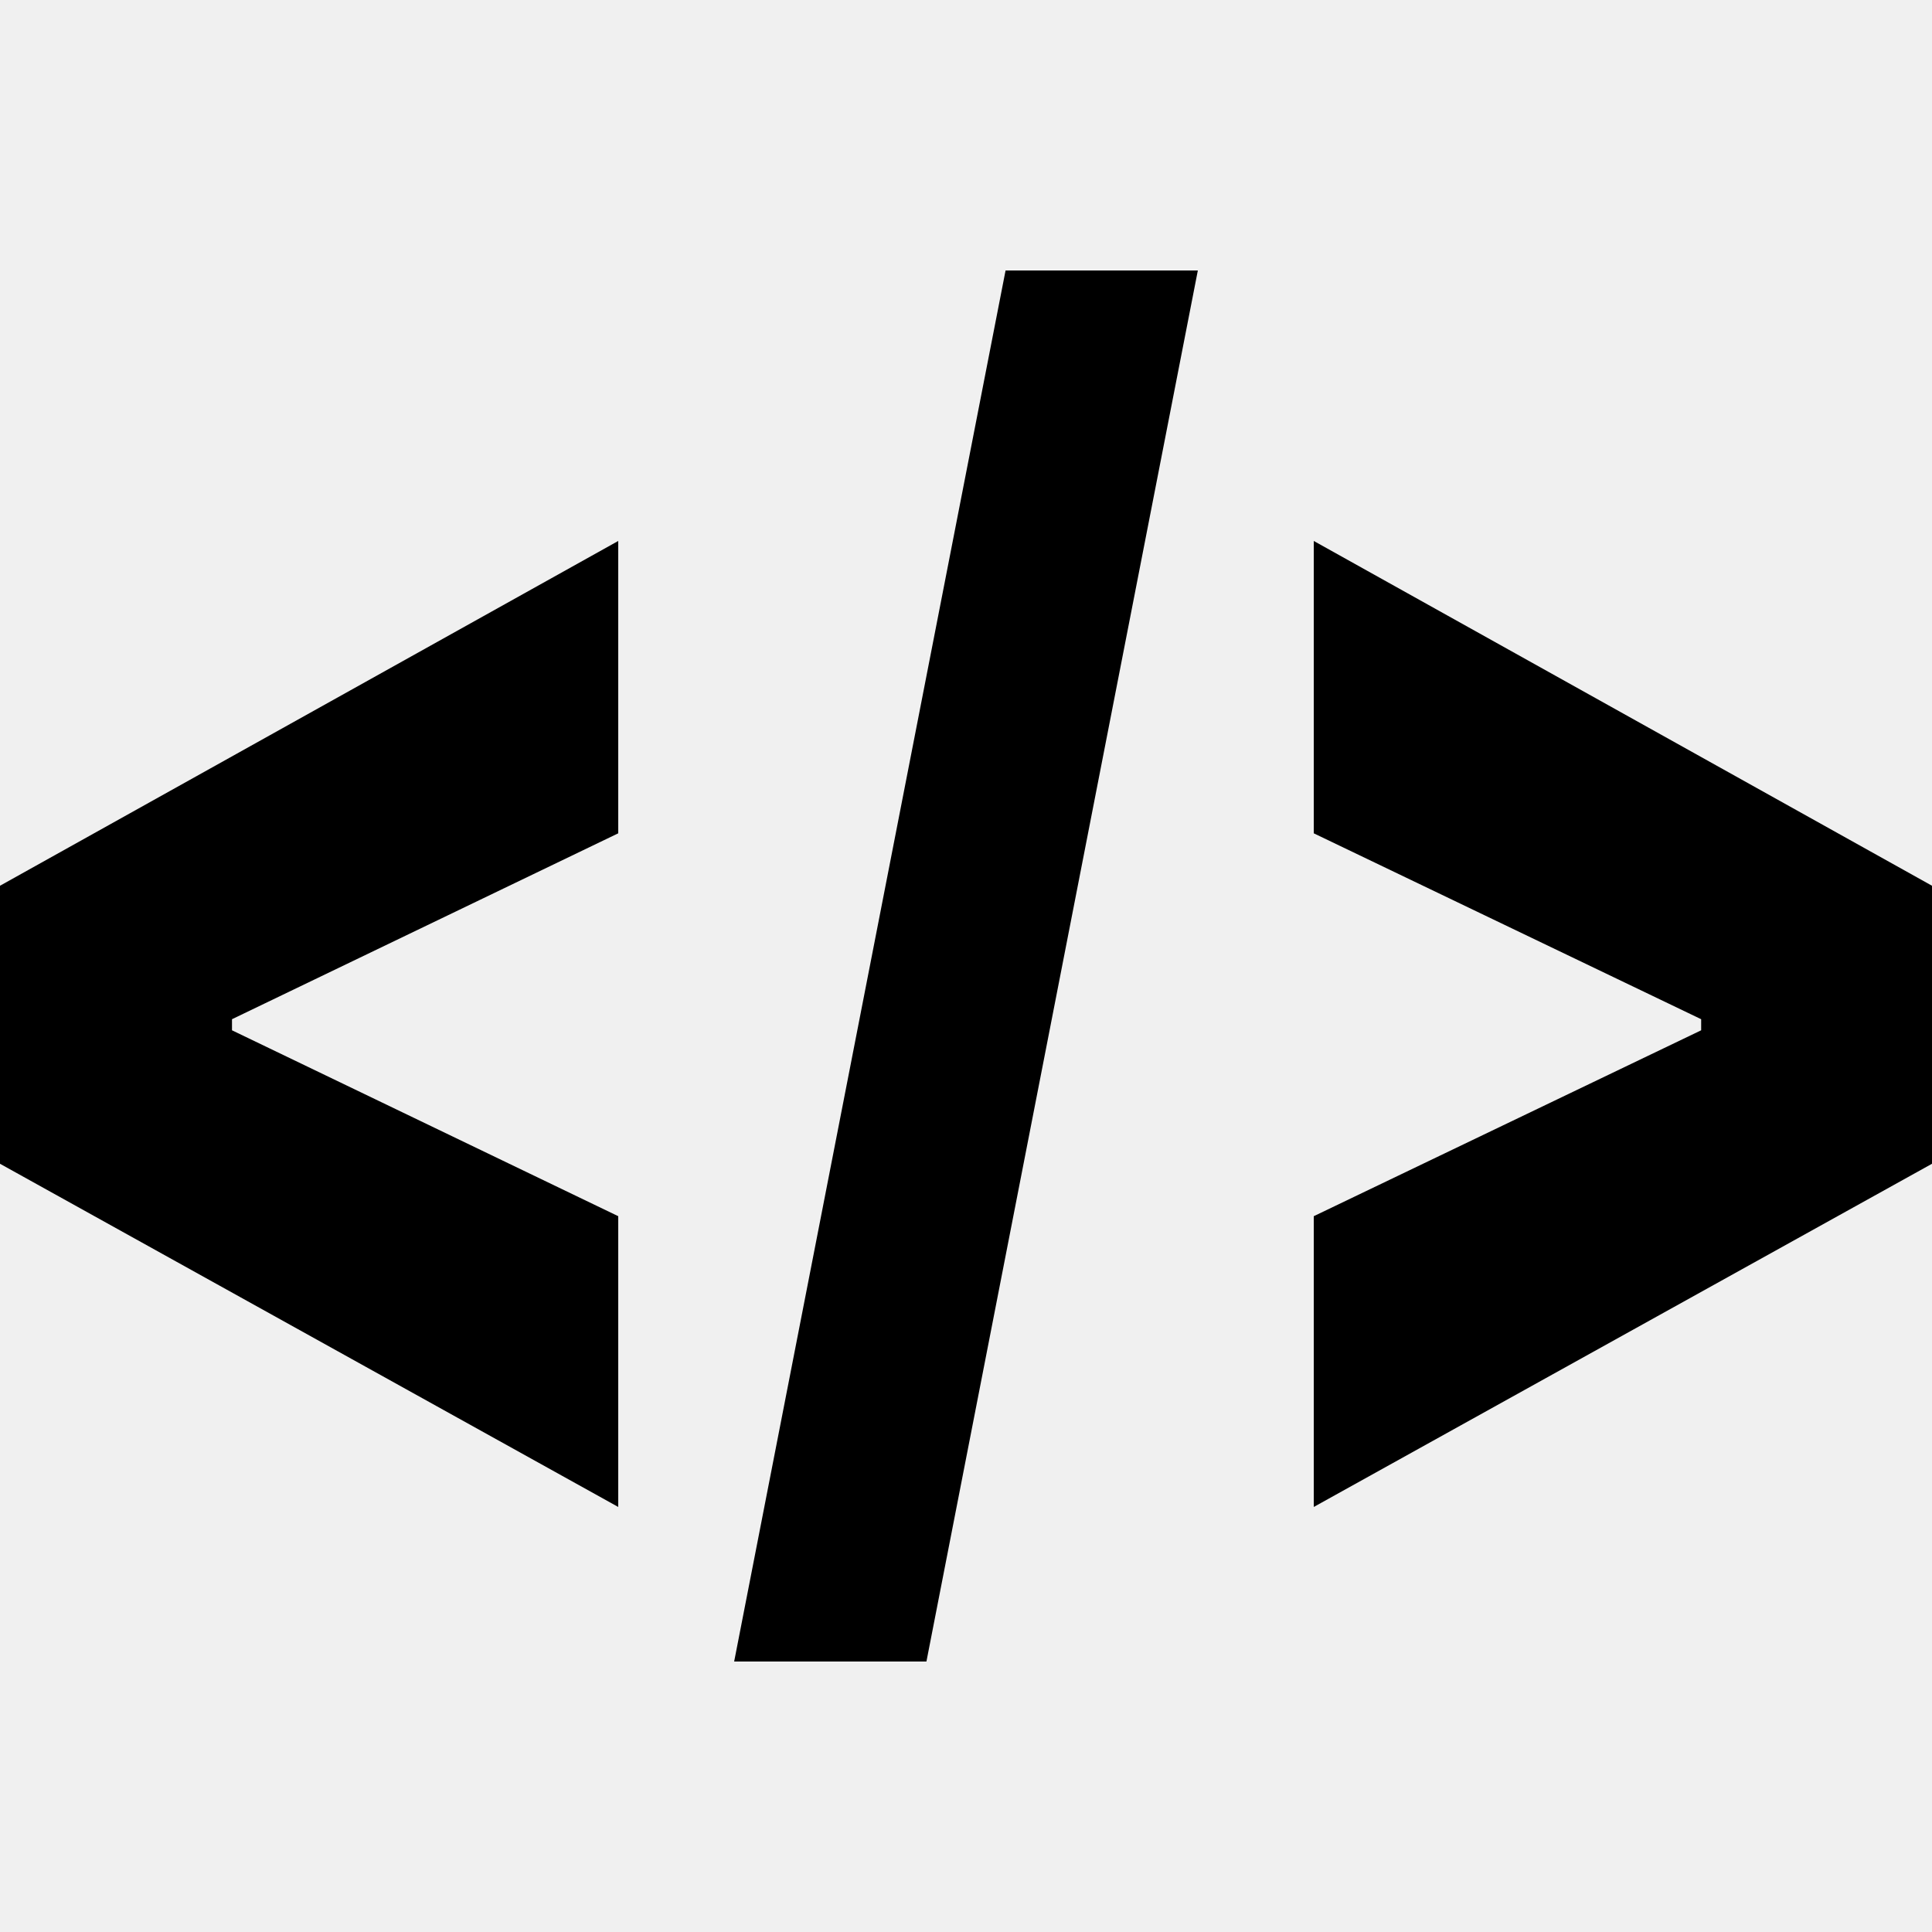
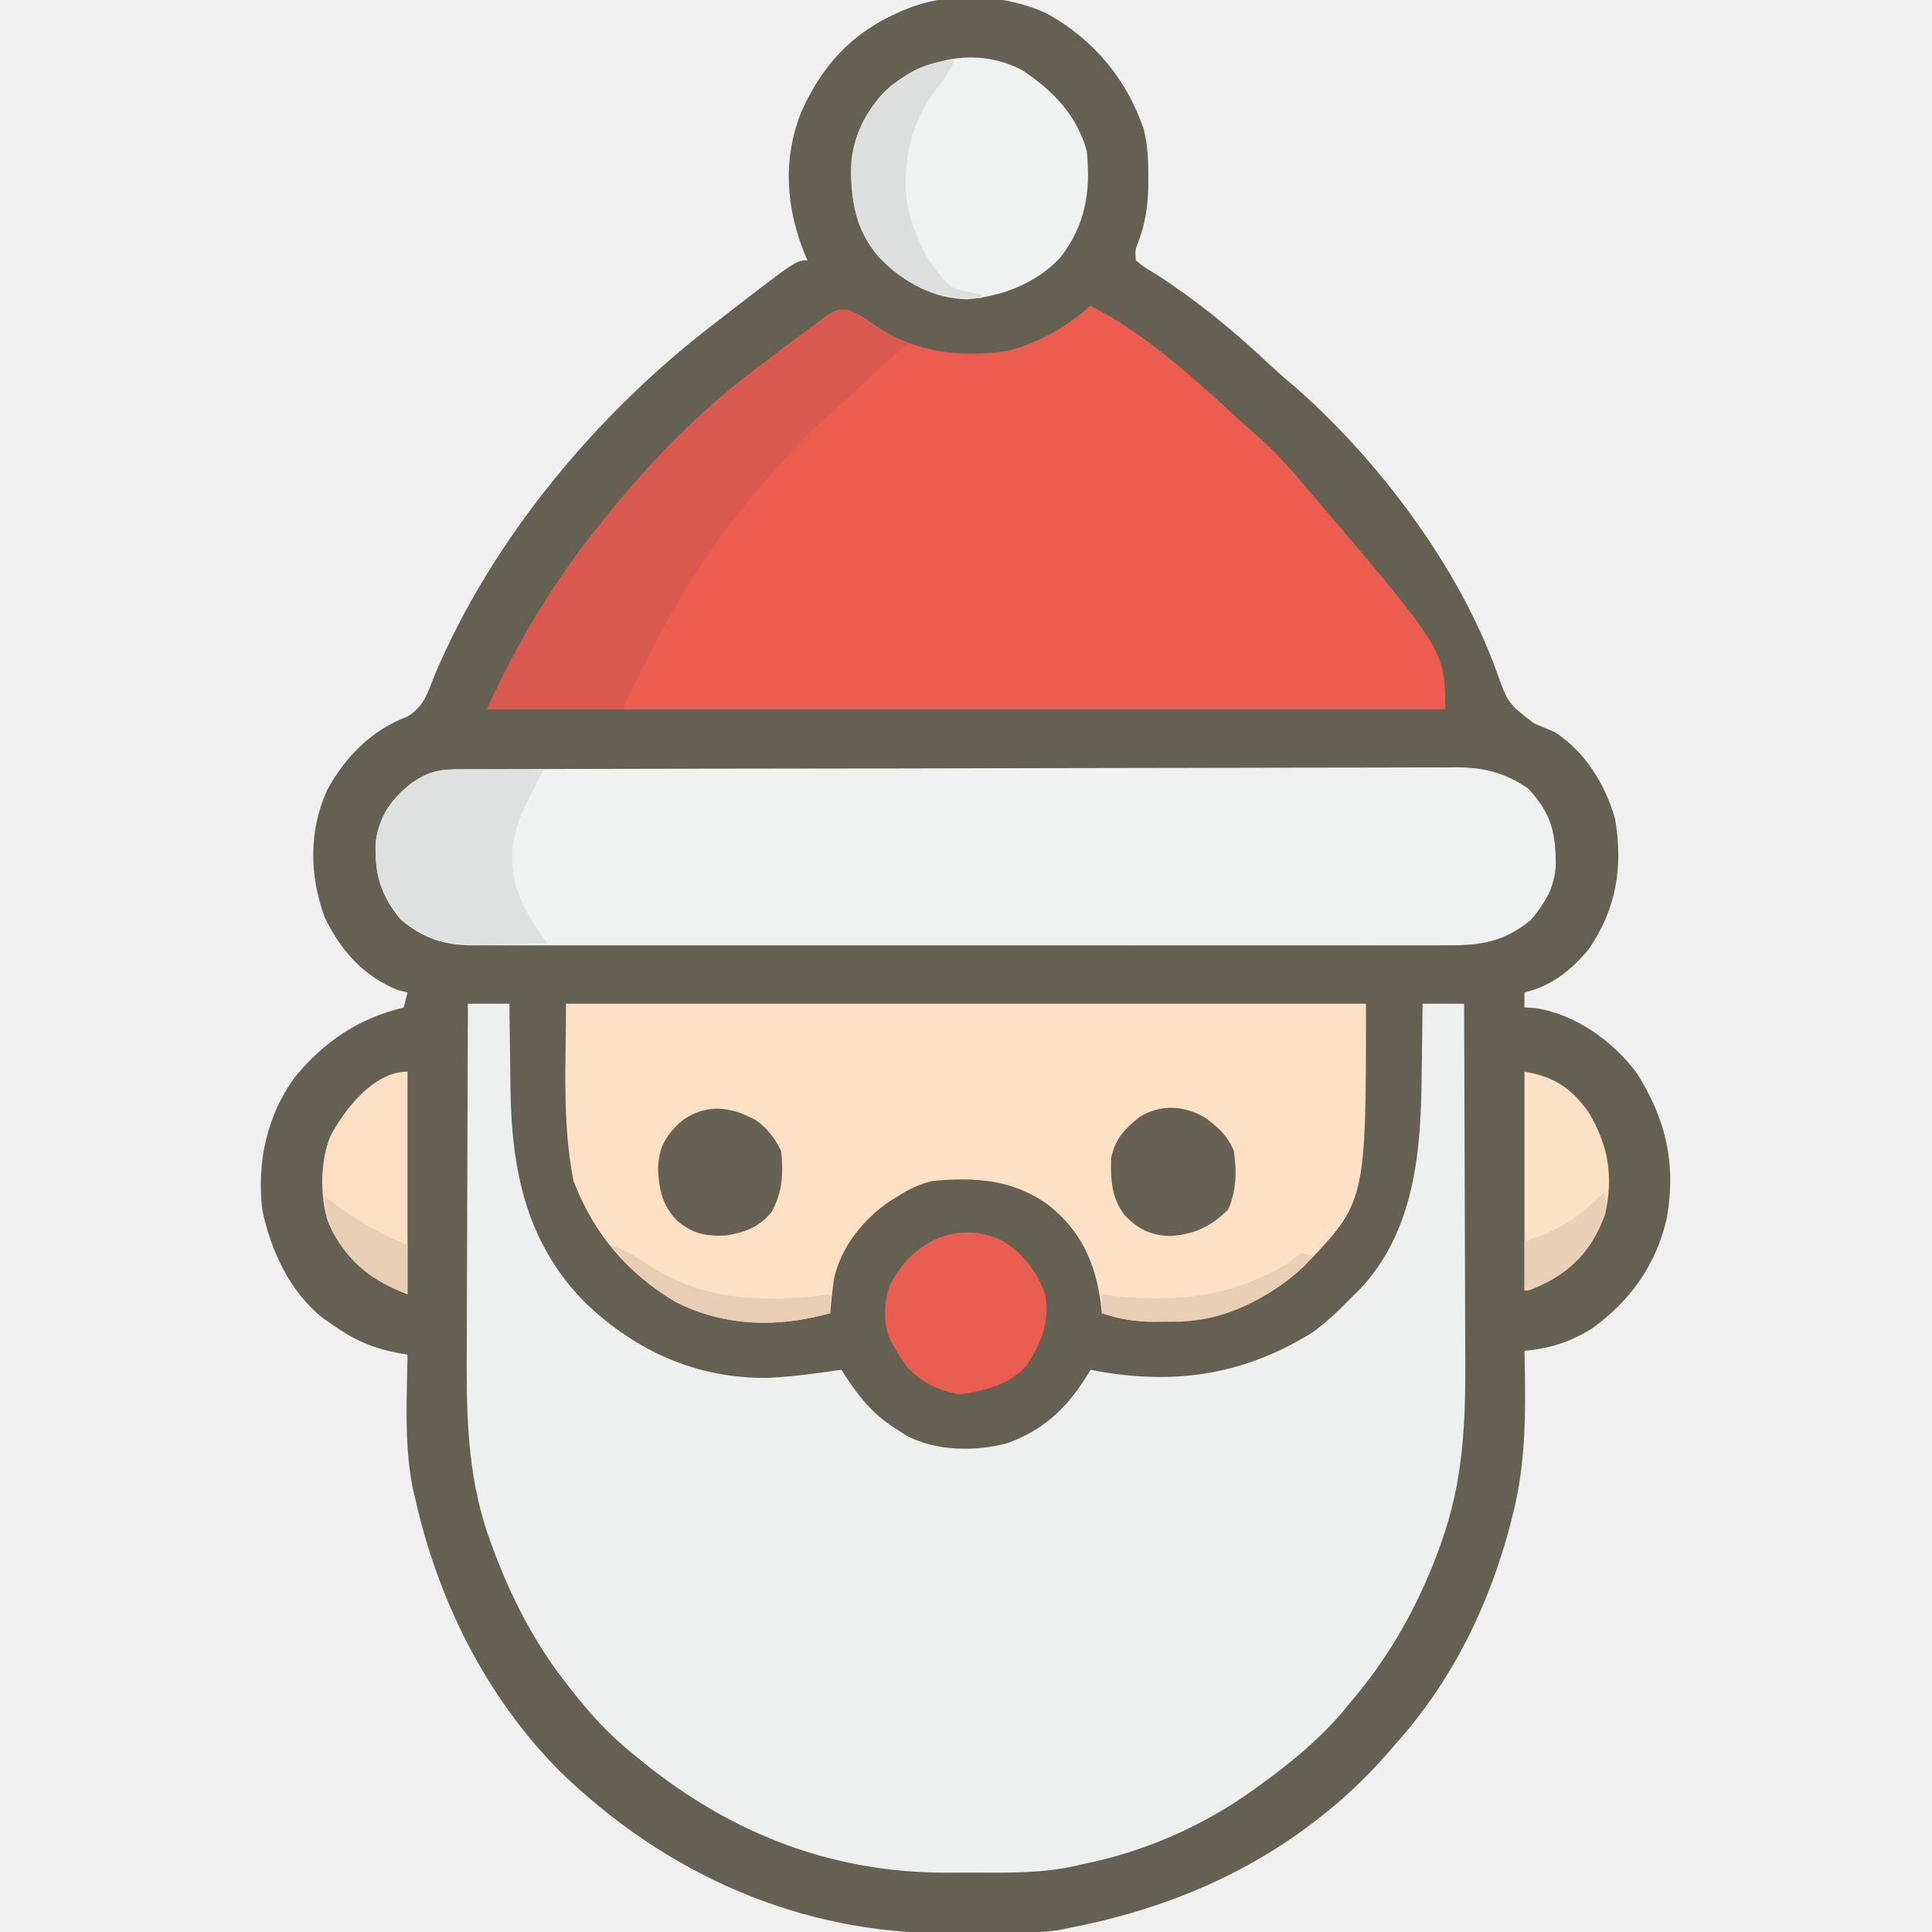
- <svg xmlns="http://www.w3.org/2000/svg" width="50px" height="50px" viewBox="0 0 50 50" version="1.1">
-   <g stroke="none" stroke-width="1" fill="none" fill-rule="evenodd">
-     <polygon fill="#000000" fill-rule="nonzero" points="0 30.118 0 22.923 16 14 16 21.566 6.004 26.377 6.004 26.664 16 31.475 16 39" />
-     <polygon fill="#000000" fill-rule="nonzero" points="31 7 23.976 43 19 43 26.024 7" />
-     <polygon fill="#000000" fill-rule="nonzero" points="50 30.118 34 39 34 31.475 44.026 26.664 44.026 26.377 34 21.566 34 14 50 22.923" />
-   </g>
-   <style>
-         polygon { fill: #000; }
-         @media (prefers-color-scheme: dark) {
-             polygon { fill: #FFF; }
-         }
-     </style>
+ <svg xmlns="http://www.w3.org/2000/svg" version="1.1" width="512" height="512">
+   <path d="M0 0 C12.502 6.902 21.177 17.28 25.832 30.762 C26.83 35.037 27.045 38.933 27.016 43.305 C27.014 44.49 27.014 44.49 27.012 45.699 C26.925 51.004 26.262 55.65 24.359 60.645 C23.536 62.637 23.536 62.637 23.703 65.492 C25.948 67.306 25.948 67.306 28.891 69.055 C39.734 76.042 49.421 83.92 58.789 92.766 C61.027 94.86 63.284 96.85 65.641 98.805 C87.866 118.182 109.272 146.612 119.329 174.503 C122.302 182.844 122.302 182.844 129.203 188.18 C131.033 188.959 132.866 189.731 134.703 190.492 C142.737 195.599 148.167 204.454 150.703 213.492 C152.909 226.114 151.058 237.431 143.73 248.043 C139.15 253.576 133.808 257.853 126.703 259.492 C126.703 260.812 126.703 262.132 126.703 263.492 C127.611 263.533 128.518 263.575 129.453 263.617 C140.095 265.19 150.135 272.351 156.449 280.84 C164.227 293.079 166.964 305.072 164.422 319.32 C161.651 331.55 154.856 341.138 144.703 348.492 C138.672 352.205 133.701 353.795 126.703 354.492 C126.719 355.191 126.735 355.889 126.751 356.609 C127.022 370.542 127.125 383.926 123.703 397.492 C123.532 398.186 123.36 398.879 123.183 399.594 C117.665 421.29 107.688 441.756 92.703 458.492 C91.838 459.489 90.973 460.485 90.082 461.512 C84.164 468.241 77.877 474.081 70.703 479.492 C69.904 480.095 69.105 480.699 68.281 481.32 C49.418 495.006 28.528 503.106 5.703 507.492 C4.404 507.752 4.404 507.752 3.079 508.018 C-1.135 508.61 -5.257 508.674 -9.508 508.695 C-10.394 508.701 -11.279 508.707 -12.192 508.713 C-14.066 508.722 -15.941 508.729 -17.815 508.732 C-20.628 508.742 -23.441 508.773 -26.254 508.805 C-65.281 509.033 -100.98 493.067 -128.837 465.995 C-148.513 446.209 -161.238 420.561 -167.297 393.492 C-167.522 392.522 -167.748 391.551 -167.98 390.551 C-170.202 379.045 -169.474 367.153 -169.297 355.492 C-169.959 355.379 -170.622 355.266 -171.304 355.149 C-178.438 353.844 -183.366 351.677 -189.297 347.492 C-189.998 347.011 -190.699 346.531 -191.422 346.035 C-200.333 339.161 -205.61 327.899 -207.781 317.078 C-209.284 304.574 -206.573 291.972 -199.047 281.805 C-191.242 272.409 -182.239 266.348 -170.297 263.492 C-169.967 262.172 -169.637 260.852 -169.297 259.492 C-170.101 259.307 -170.906 259.121 -171.734 258.93 C-181.008 255.188 -187.02 248.416 -191.297 239.492 C-195.302 228.389 -195.501 216.68 -190.578 205.832 C-185.761 197.035 -178.787 189.91 -169.246 186.355 C-164.942 183.636 -163.98 180.181 -162.172 175.555 C-147.058 139.617 -119.17 106.11 -88.297 82.492 C-86.883 81.396 -85.469 80.3 -84.055 79.203 C-66.296 65.492 -66.296 65.492 -63.297 65.492 C-63.574 64.849 -63.851 64.206 -64.137 63.543 C-69.091 51.184 -69.894 38.382 -64.848 25.91 C-58.5 12.056 -49.76 3.633 -35.461 -1.746 C-24.286 -5.679 -10.751 -4.879 0 0 Z " fill="#646153" transform="translate(277.2969,3.507812)" />
+   <path d="M0 0 C3.63 0 7.26 0 11 0 C11.014 1.692 11.014 1.692 11.028 3.418 C11.069 7.683 11.135 11.947 11.208 16.211 C11.235 18.042 11.257 19.872 11.271 21.703 C11.451 43.561 15.252 63.331 31.246 79.379 C44.72 92.203 60.612 99.276 79.254 99.168 C85.886 98.871 92.433 97.944 99 97 C99.412 97.652 99.825 98.305 100.25 98.977 C104.177 104.92 107.895 109.3 114 113 C114.619 113.412 115.237 113.825 115.875 114.25 C123.627 118.61 134.614 118.772 143.074 116.424 C153.346 112.66 159.583 106.236 165 97 C165.753 97.144 166.506 97.289 167.281 97.438 C188.003 101.059 206.009 98.19 224 87 C227.656 84.262 230.848 81.298 234 78 C234.632 77.388 235.263 76.775 235.914 76.145 C250.896 60.667 252.592 39.313 252.75 19 C252.778 17.146 252.808 15.292 252.84 13.438 C252.913 8.958 252.963 4.48 253 0 C256.63 0 260.26 0 264 0 C264.07 14.979 264.123 29.957 264.155 44.936 C264.171 51.892 264.192 58.849 264.226 65.805 C264.26 72.529 264.277 79.253 264.285 85.977 C264.29 88.531 264.301 91.086 264.317 93.64 C264.422 110.759 263.83 126.553 257.938 142.812 C257.641 143.64 257.344 144.468 257.038 145.321 C251.585 159.962 244.131 173.117 234 185 C233.221 185.941 232.443 186.882 231.641 187.852 C225.208 195.314 217.95 201.255 210 207 C209.454 207.4 208.908 207.799 208.345 208.211 C194.988 217.84 179.148 224.823 163 228 C162.264 228.176 161.528 228.351 160.77 228.532 C152.144 230.427 143.524 230.303 134.74 230.261 C132.072 230.25 129.404 230.261 126.736 230.273 C95.286 230.302 68.017 219.172 44 199 C43.239 198.375 42.479 197.75 41.695 197.105 C35.68 191.996 30.79 186.257 26 180 C25.107 178.848 25.107 178.848 24.195 177.672 C16.39 167.097 10.541 155.284 6.125 142.938 C5.851 142.184 5.577 141.431 5.295 140.655 C-0.418 123.854 -0.405 107.396 -0.293 89.844 C-0.287 87.243 -0.283 84.643 -0.28 82.043 C-0.27 75.941 -0.246 69.84 -0.216 63.738 C-0.182 56.78 -0.166 49.822 -0.151 42.864 C-0.12 28.576 -0.067 14.288 0 0 Z " fill="#EEEFEF" transform="translate(124,266)" />
+   <path d="M0 0 C14.299 7.447 26.214 18.122 38 29 C39.008 29.906 40.017 30.811 41.027 31.715 C42.081 32.664 43.134 33.613 44.188 34.562 C45.13 35.409 46.072 36.256 47.043 37.129 C50.637 40.509 53.806 44.246 57 48 C57.563 48.657 58.126 49.314 58.706 49.991 C94 91.42 94 91.42 94 107 C10.18 107 -73.64 107 -160 107 C-151.464 88.979 -142.369 73.292 -130 58 C-129.207 57.002 -128.414 56.005 -127.598 54.977 C-116.319 41.047 -103.345 27.769 -89 17 C-87.664 15.982 -86.328 14.964 -84.992 13.945 C-78.137 8.747 -78.137 8.747 -74.798 6.314 C-73.126 5.092 -71.478 3.838 -69.832 2.582 C-67 1 -67 1 -64.383 1.074 C-61.868 2.051 -60.03 3.194 -57.875 4.812 C-46.877 12.258 -35.061 13.941 -22 12 C-13.584 9.786 -6.489 5.745 0 0 Z " fill="#EC5D50" transform="translate(289,81)" />
+   <path d="M0 0 C69.96 0 139.92 0 212 0 C212 52.504 212 52.504 195.578 69.59 C185.075 79.409 172.251 84.396 157.938 84.25 C157.174 84.258 156.41 84.265 155.623 84.273 C150.715 84.257 146.656 83.558 142 82 C141.888 80.892 141.888 80.892 141.773 79.762 C140.356 68.826 136.632 60.313 127.875 53.363 C118.473 46.527 108.262 45.87 97 47 C93.572 47.835 90.941 49.075 88 51 C87.318 51.413 86.636 51.825 85.934 52.25 C78.838 56.989 72.798 64.551 71 73 C70.584 75.995 70.254 78.987 70 82 C56.206 85.912 41.903 85.588 29 79 C16.246 71.481 7.274 60.792 2 47 C-1.075 31.624 0 15.681 0 0 Z " fill="#FEE1C4" transform="translate(150,266)" />
+   <path d="M0 0 C1.458 -0.008 1.458 -0.008 2.944 -0.015 C4.549 -0.016 4.549 -0.016 6.187 -0.017 C7.889 -0.023 7.889 -0.023 9.626 -0.03 C13.449 -0.044 17.272 -0.05 21.095 -0.056 C23.828 -0.063 26.561 -0.072 29.294 -0.081 C37.51 -0.105 45.727 -0.12 53.944 -0.133 C56.266 -0.136 58.587 -0.14 60.908 -0.144 C75.326 -0.17 89.743 -0.192 104.161 -0.204 C107.501 -0.207 110.84 -0.21 114.18 -0.213 C115.425 -0.214 115.425 -0.214 116.696 -0.215 C130.136 -0.228 143.576 -0.261 157.016 -0.303 C170.818 -0.345 184.62 -0.369 198.422 -0.374 C206.17 -0.378 213.918 -0.389 221.666 -0.422 C228.266 -0.45 234.866 -0.461 241.466 -0.45 C244.832 -0.445 248.197 -0.45 251.562 -0.472 C255.218 -0.495 258.872 -0.487 262.527 -0.471 C264.109 -0.492 264.109 -0.492 265.722 -0.513 C272.833 -0.437 278.407 1.038 284.302 5.137 C290.435 11.679 291.662 16.947 291.583 25.836 C291.077 31.769 288.747 35.37 285.052 39.887 C277.957 45.691 271.882 46.722 262.839 46.645 C261.703 46.651 260.567 46.657 259.396 46.664 C255.597 46.68 251.799 46.667 248.001 46.655 C245.274 46.658 242.547 46.667 239.82 46.676 C233.187 46.694 226.555 46.69 219.922 46.678 C214.531 46.669 209.139 46.668 203.747 46.672 C202.979 46.673 202.211 46.674 201.42 46.674 C199.859 46.675 198.298 46.677 196.738 46.678 C182.113 46.689 167.488 46.676 152.864 46.655 C140.322 46.637 127.781 46.64 115.24 46.658 C100.667 46.68 86.093 46.688 71.52 46.676 C69.965 46.675 68.41 46.674 66.856 46.672 C66.091 46.672 65.326 46.671 64.538 46.67 C59.154 46.667 53.771 46.673 48.387 46.682 C41.824 46.693 35.261 46.69 28.698 46.669 C25.351 46.659 22.005 46.657 18.658 46.668 C15.026 46.679 11.395 46.665 7.764 46.645 C6.184 46.658 6.184 46.658 4.573 46.672 C-3.235 46.589 -8.408 44.829 -14.448 39.887 C-19.831 33.309 -21.448 27.92 -21.14 19.325 C-20.177 12.373 -17.039 7.902 -11.573 3.637 C-7.73 0.945 -4.68 0.013 0 0 Z " fill="#F0F1F1" transform="translate(120.6985,203.863)" />
+   <path d="M0 0 C2.613 1.014 4.633 2.234 6.906 3.871 C9.981 6.075 12.846 7.636 16.406 8.934 C15.722 9.463 15.037 9.993 14.332 10.539 C10.949 13.308 7.777 16.252 4.594 19.246 C0.82 22.782 -2.951 26.288 -6.906 29.621 C-11.572 33.664 -15.557 38.274 -19.594 42.934 C-20.45 43.902 -21.306 44.87 -22.188 45.867 C-38.103 64.062 -49.564 84.05 -59.594 105.934 C-71.474 105.934 -83.354 105.934 -95.594 105.934 C-87.497 88.014 -77.951 72.211 -65.594 56.934 C-64.801 55.936 -64.008 54.938 -63.191 53.91 C-51.913 39.98 -38.939 26.702 -24.594 15.934 C-23.258 14.916 -21.922 13.897 -20.586 12.879 C-13.731 7.681 -13.731 7.681 -10.392 5.248 C-8.72 4.026 -7.072 2.772 -5.426 1.516 C-2.594 -0.066 -2.594 -0.066 0 0 Z " fill="#DB5A50" transform="translate(224.5938,82.06641)" />
+   <path d="M0 0 C8.109 5.416 14.343 11.802 16.988 21.328 C18.09 32.142 16.68 40.907 9.988 49.578 C3.525 56.475 -5.394 59.844 -14.637 60.641 C-24.072 60.428 -31.259 56.115 -37.91 49.707 C-44.485 42.264 -45.655 33.944 -45.414 24.297 C-44.603 16.297 -41.013 9.828 -35.199 4.328 C-25.121 -3.42 -11.753 -6.286 0 0 Z " fill="#F0F1F1" transform="translate(271.0117,18.67188)" />
+   <path d="M0 0 C1.254 0.003 2.507 0.006 3.799 0.01 C5.764 0.022 5.764 0.022 7.77 0.035 C9.105 0.04 10.44 0.045 11.775 0.049 C15.044 0.061 18.313 0.077 21.582 0.098 C21.088 1.073 20.595 2.049 20.086 3.055 C19.439 4.34 18.792 5.625 18.145 6.91 C17.819 7.553 17.494 8.195 17.158 8.857 C13.405 16.325 12.275 22.783 14.301 31.02 C16.291 36.829 18.937 41.189 22.582 46.098 C18.082 46.215 13.583 46.285 9.082 46.348 C7.179 46.398 7.179 46.398 5.238 46.449 C-3.76 46.543 -9.093 45.636 -16.168 39.848 C-21.55 33.269 -23.168 27.88 -22.859 19.285 C-21.897 12.334 -18.758 7.863 -13.293 3.598 C-8.829 0.471 -5.417 -0.025 0 0 Z " fill="#DFE0E0" transform="translate(122.418,203.9023)" />
+   <path d="M0 0 C5.681 3.253 9.407 8.253 11.688 14.375 C12.965 21.66 10.646 27.3 6.688 33.375 C2.093 38.352 -4.279 39.942 -10.812 40.875 C-16.369 40.081 -21.087 37.789 -24.926 33.625 C-26.176 31.914 -27.282 30.225 -28.312 28.375 C-28.676 27.741 -29.04 27.107 -29.414 26.453 C-31.419 21.815 -31.096 16.653 -29.473 11.934 C-23.851 0.747 -12.023 -5.509 0 0 Z " fill="#EA5D51" transform="translate(265.3125,328.625)" />
+   <path d="M0 0 C0 19.47 0 38.94 0 59 C-10.448 54.522 -15.902 50.249 -21 40 C-23.268 33.197 -23.175 23.742 -20.438 17.062 C-16.592 9.922 -8.993 0 0 0 Z " fill="#FDE0C3" transform="translate(108,284)" />
+   <path d="M0 0 C7.691 1.282 12.271 4.242 16.875 10.582 C22.202 19.328 23.658 27.68 21.352 37.863 C18.34 46.14 13.478 51.995 5.625 56 C1.27 58 1.27 58 0 58 C0 38.86 0 19.72 0 0 Z " fill="#FDE1C4" transform="translate(404,284)" />
+   <path d="M0 0 C3.606 2.563 5.945 4.738 7.75 8.875 C8.484 14.436 8.474 19.185 6.25 24.375 C1.675 28.95 -2.816 31.072 -9.312 31.438 C-14.467 31.208 -17.697 29.576 -21.25 25.875 C-24.705 21.306 -24.933 16.434 -24.801 10.859 C-23.877 5.854 -21.135 2.992 -17.25 -0.125 C-11.69 -3.547 -5.505 -3.188 0 0 Z " fill="#656153" transform="translate(319.25,296.125)" />
+   <path d="M0 0 C3.168 2.142 5.108 4.836 6.797 8.215 C7.463 14.093 7.182 19.334 4.18 24.52 C1.014 28.401 -2.853 29.829 -7.699 30.625 C-13.035 30.942 -16.689 30.177 -20.797 26.68 C-24.674 22.641 -25.465 18.79 -25.828 13.34 C-25.693 7.601 -24.158 4.659 -20.066 0.707 C-13.692 -4.398 -6.897 -3.756 0 0 Z " fill="#656153" transform="translate(200.2031,296.7852)" />
+   <path d="M0 0 C-1.333 2.882 -2.864 5.177 -4.875 7.625 C-11.411 16.286 -13.677 25.85 -12.781 36.633 C-11.376 45.256 -7.441 54.008 -1 60 C1.698 61.037 4.125 61.513 7 62 C7 62.33 7 62.66 7 63 C-2.552 63.721 -10.14 60.973 -17.438 54.75 C-24.581 47.867 -27.101 40.789 -27.438 31 C-27.506 22.239 -24.866 15.474 -19.137 8.844 C-13.776 3.773 -7.474 0 0 0 Z " fill="#DDDEDE" transform="translate(253,16)" />
+   <path d="M0 0 C3.763 1.36 6.777 3.105 10.062 5.375 C24.623 14.82 41.223 15.355 58 13 C58 14.65 58 16.3 58 18 C44.22 21.908 29.886 21.603 17 15 C10.217 10.906 4.829 6.265 0 0 Z " fill="#E7CEB4" transform="translate(162,330)" />
+   <path d="M0 0 C0.99 0.33 1.98 0.66 3 1 C-6.635 10.787 -18.439 17.78 -32.473 18.266 C-34.003 18.271 -35.533 18.266 -37.062 18.25 C-37.826 18.258 -38.59 18.265 -39.377 18.273 C-44.285 18.257 -48.344 17.558 -53 16 C-53 14.35 -53 12.7 -53 11 C-51.824 11.165 -50.649 11.33 -49.438 11.5 C-32.832 13.273 -18.531 11.519 -4 3 C-3.29 2.422 -2.579 1.845 -1.848 1.25 C-0.933 0.631 -0.933 0.631 0 0 Z " fill="#E8CFB5" transform="translate(345,332)" />
+   <path d="M0 0 C0.496 0.387 0.993 0.773 1.504 1.172 C7.974 6.132 14.444 9.916 22 13 C22 17.29 22 21.58 22 26 C12.928 22.598 6.897 18.036 2.121 9.48 C0.647 6.218 0.155 3.562 0 0 Z " fill="#E8CEB5" transform="translate(86,317)" />
+   <path d="M0 0 C1.404 4.211 0.054 6.394 -1.648 10.367 C-5.797 18.448 -11.661 22.677 -20 26 C-20.33 26 -20.66 26 -21 26 C-21 21.71 -21 17.42 -21 13 C-19.206 12.34 -17.411 11.68 -15.562 11 C-9.23 8.393 -4.767 4.851 0 0 Z " fill="#EAD0B6" transform="translate(425,316)" />
</svg>
